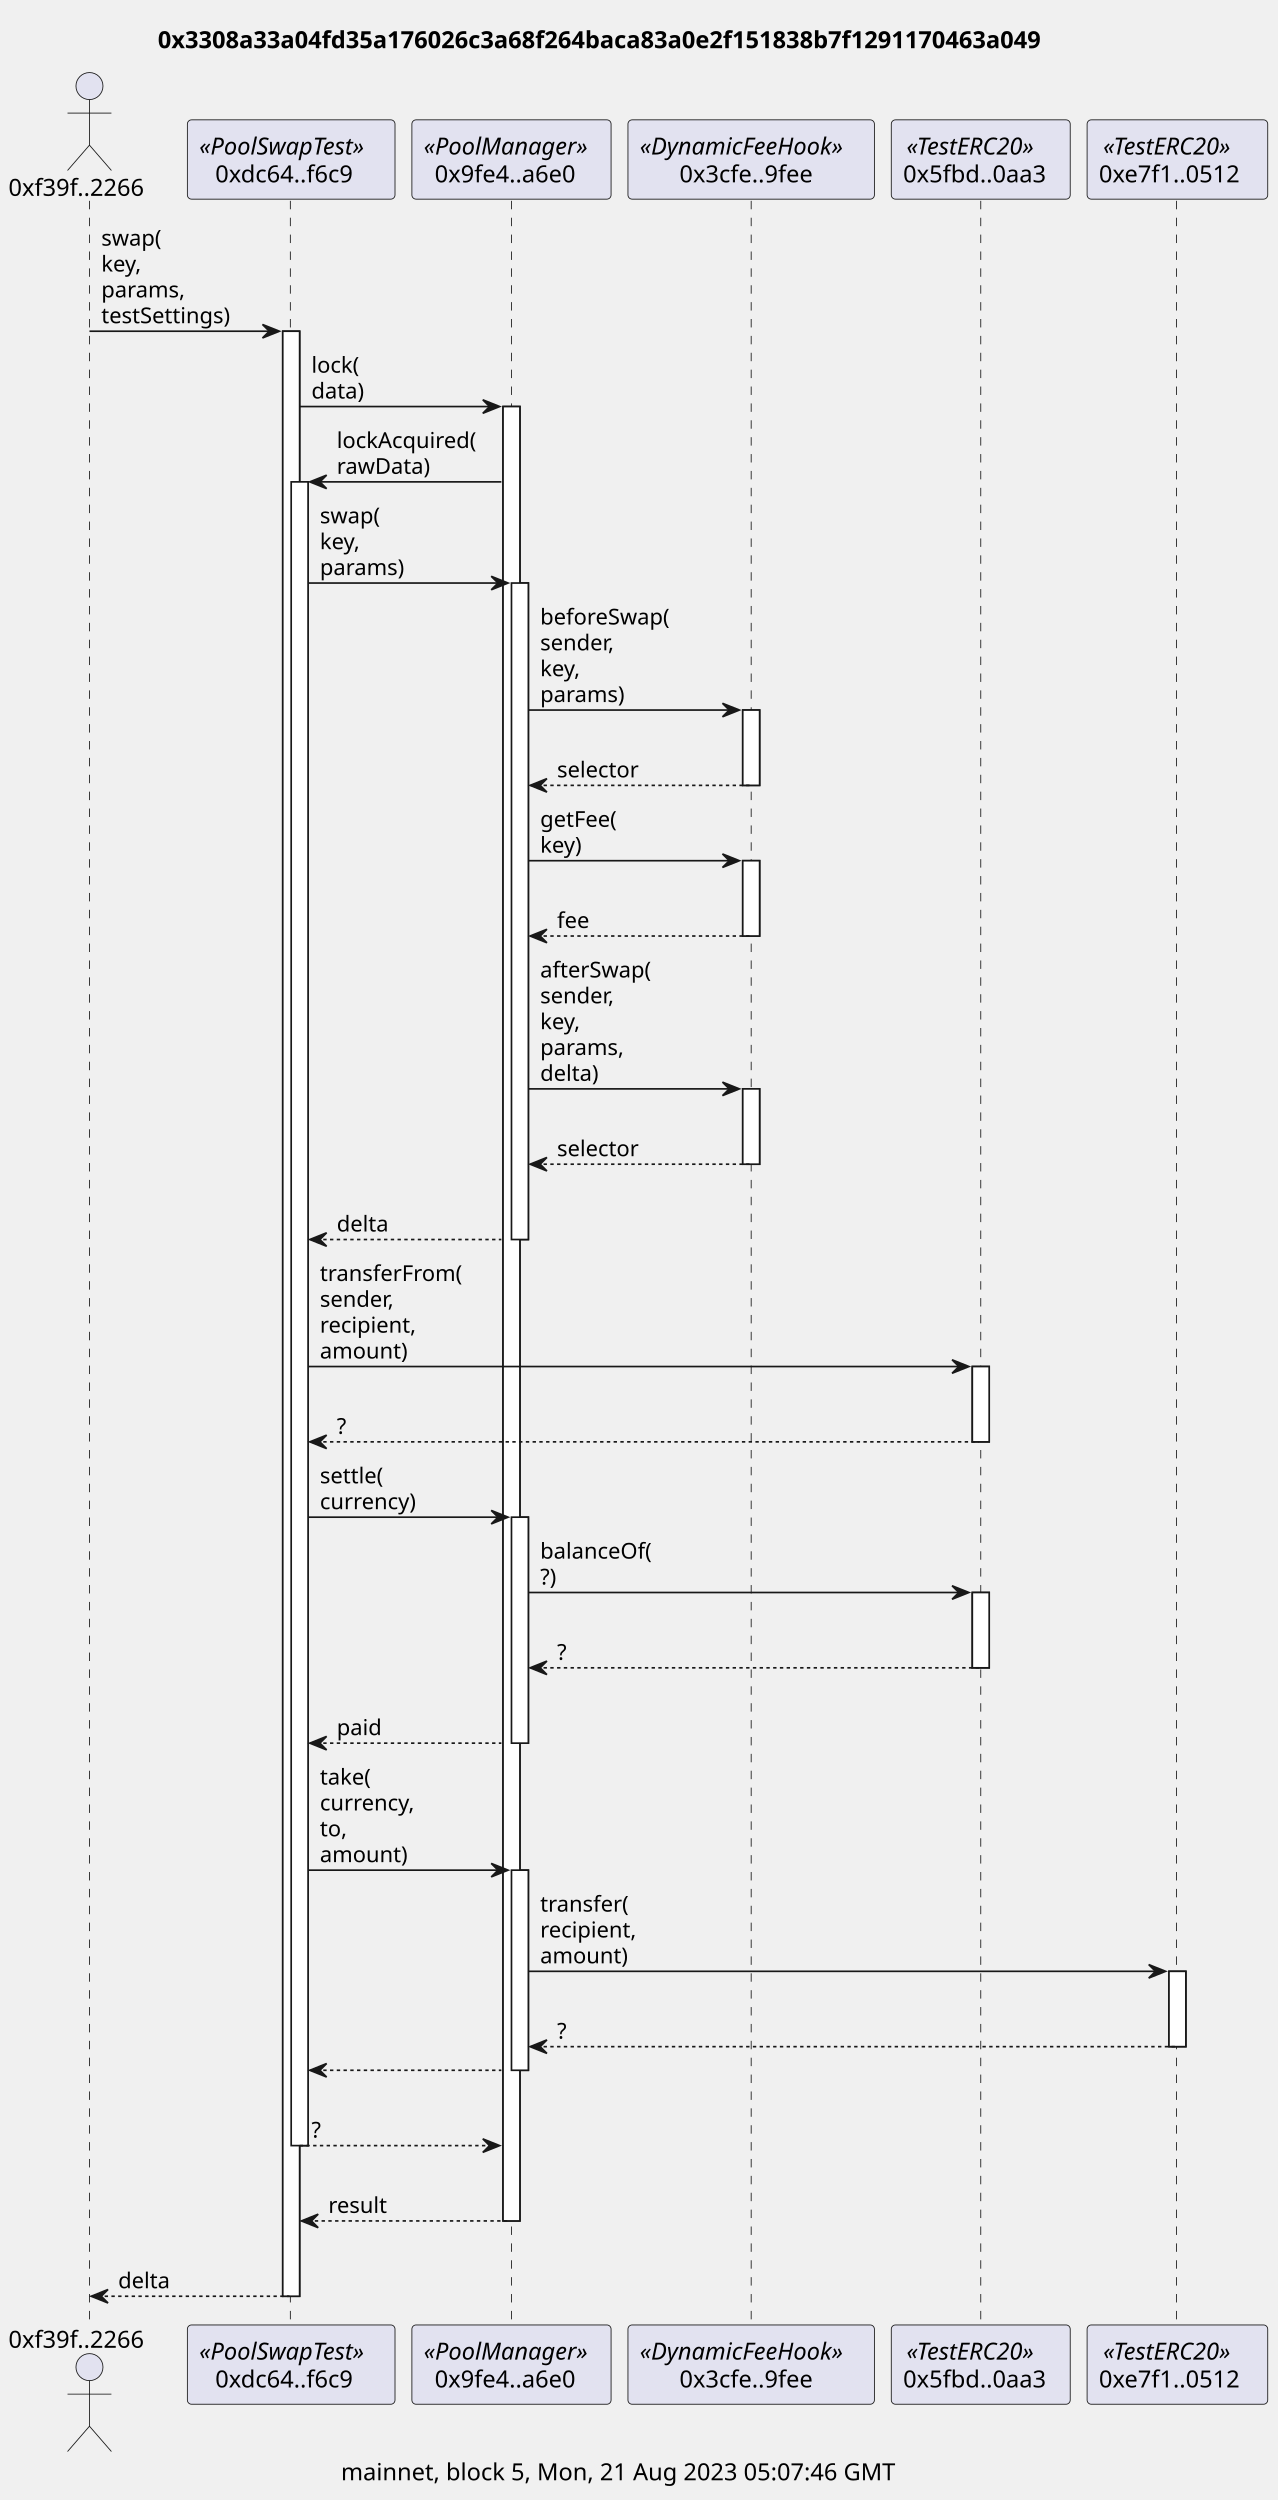
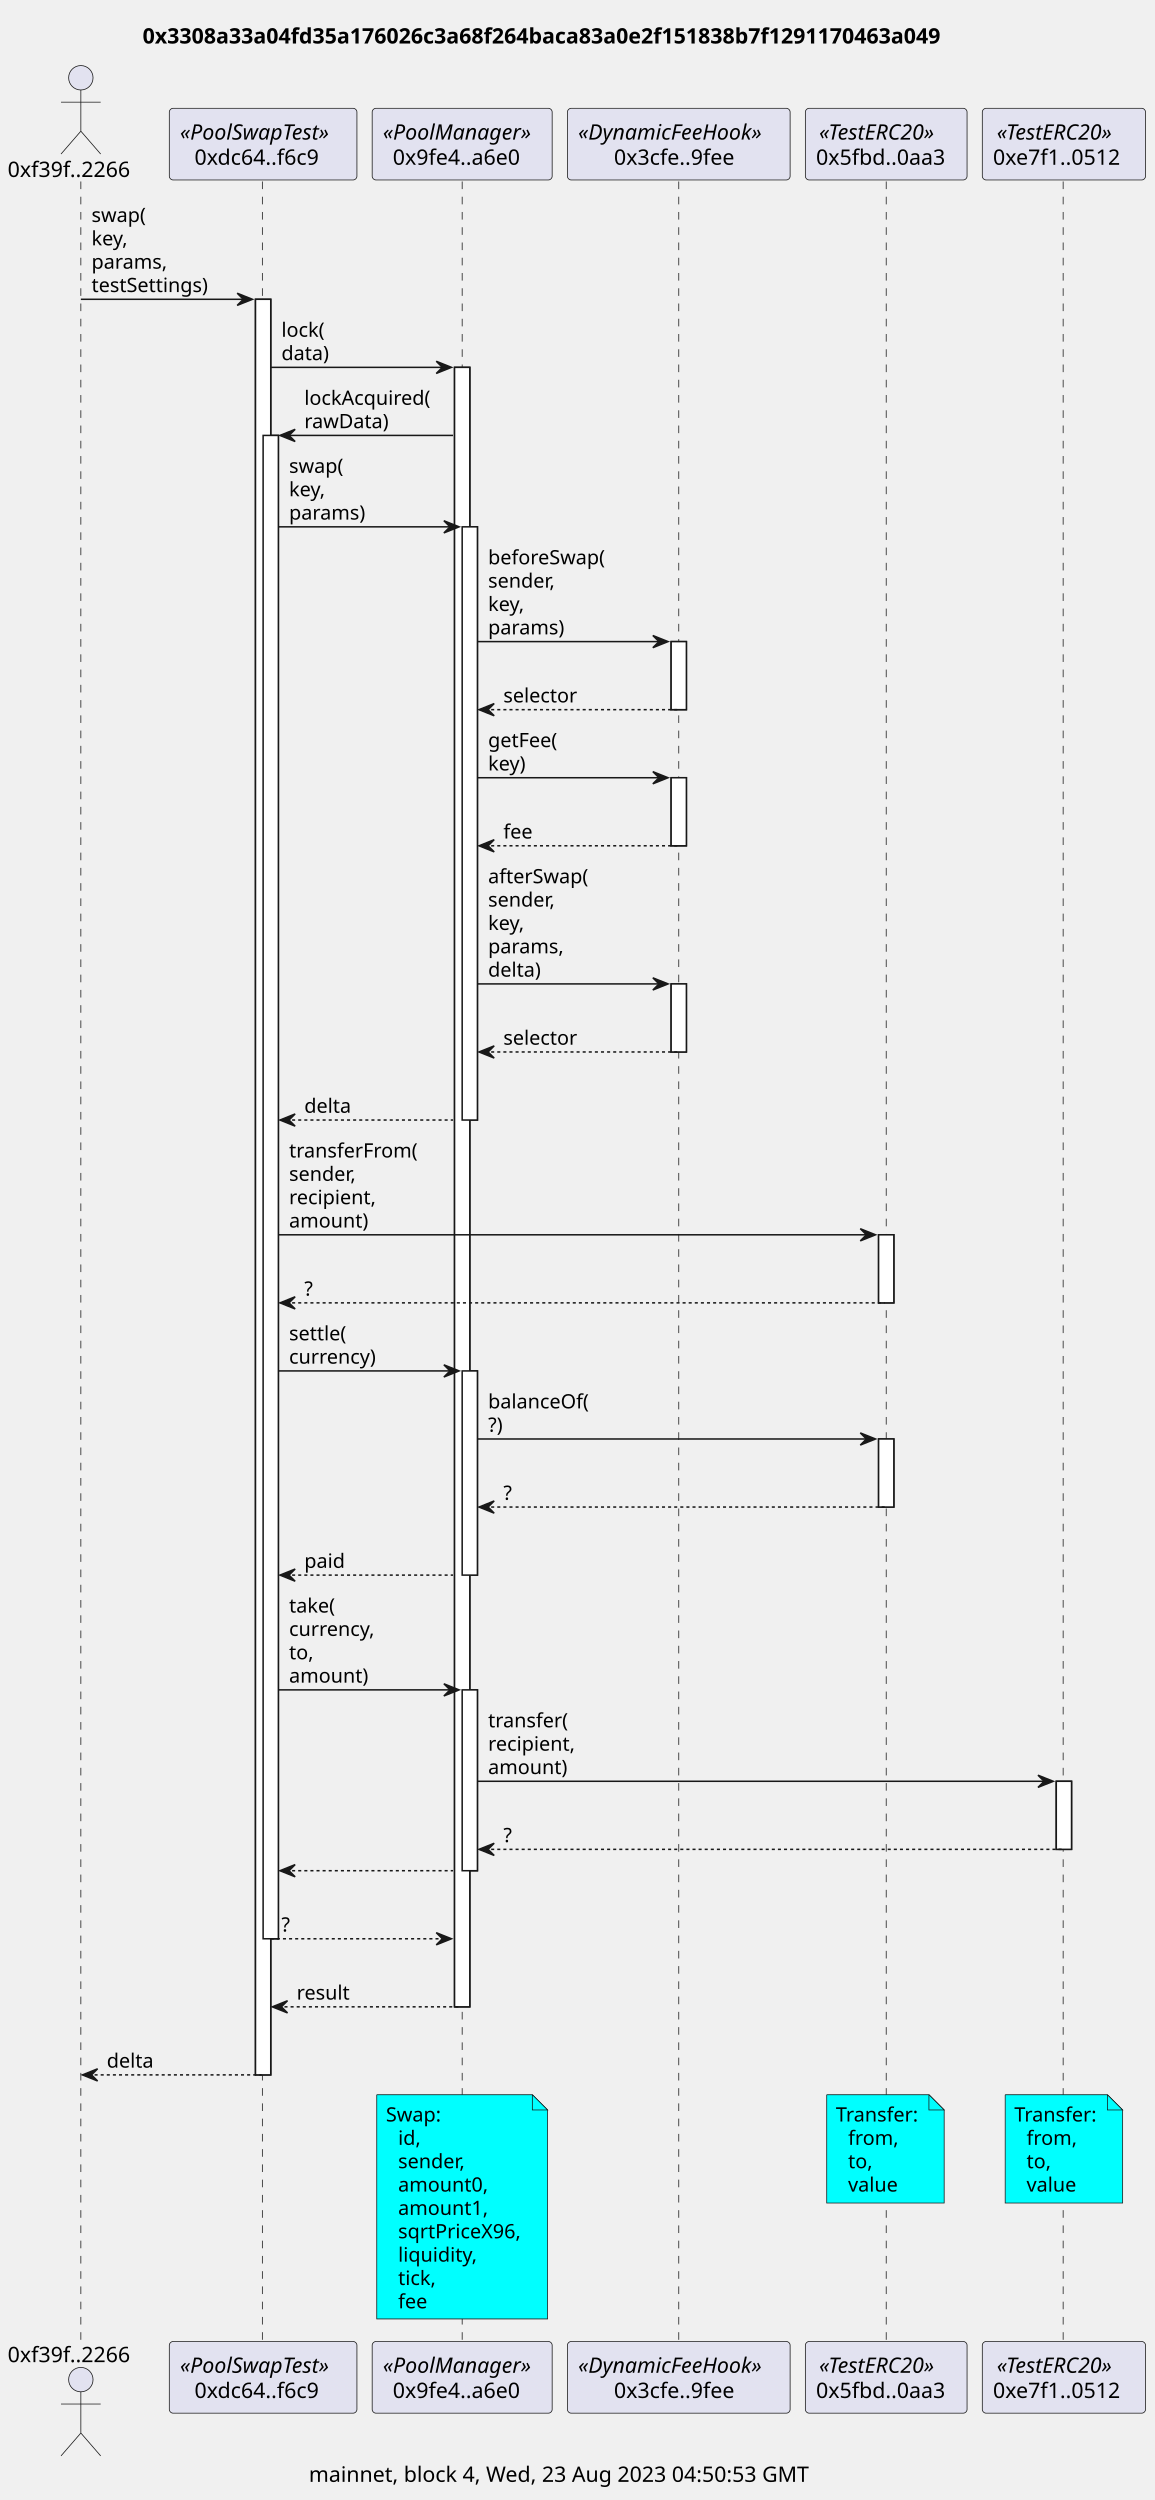
- <svg xmlns="http://www.w3.org/2000/svg" contentStyleType="text/css" height="1481px" preserveAspectRatio="none" style="width:757px;height:1481px;background:#FFFFFF;" version="1.1" viewBox="0 0 757 1481" width="757px" zoomAndPan="magnify">
+ <svg xmlns="http://www.w3.org/2000/svg" contentStyleType="text/css" height="1639px" preserveAspectRatio="none" style="width:757px;height:1639px;background:#FFFFFF;" version="1.1" viewBox="0 0 757 1639" width="757px" zoomAndPan="magnify">
  <defs />
  <g>
    <text fill="#000000" font-family="sans-serif" font-size="14" font-weight="bold" lengthAdjust="spacing" textLength="568" x="93.5" y="28.535">0x3308a33a04fd35a176026c3a68f264baca83a0e2f151838b7f1291170463a049</text>
-     <text fill="#000000" font-family="sans-serif" font-size="14" lengthAdjust="spacing" textLength="351" x="202" y="1469.322">mainnet, block 5, Mon, 21 Aug 2023 05:07:46 GMT</text>
+     <text fill="#000000" font-family="sans-serif" font-size="14" lengthAdjust="spacing" textLength="350" x="202.5" y="1627.117">mainnet, block 4, Wed, 23 Aug 2023 04:50:53 GMT</text>
    <rect fill="#FFFFFF" height="1164.08" style="stroke:#181818;stroke-width:1.0;" width="10" x="167.5" y="196.219" />
    <rect fill="#FFFFFF" height="985.596" style="stroke:#181818;stroke-width:1.0;" width="10" x="172.5" y="285.461" />
    <rect fill="#FFFFFF" height="1074.838" style="stroke:#181818;stroke-width:1.0;" width="10" x="298" y="240.84" />
    <rect fill="#FFFFFF" height="388.9" style="stroke:#181818;stroke-width:1.0;" width="10" x="303" y="345.393" />
    <rect fill="#FFFFFF" height="133.863" style="stroke:#181818;stroke-width:1.0;" width="10" x="303" y="898.777" />
    <rect fill="#FFFFFF" height="118.553" style="stroke:#181818;stroke-width:1.0;" width="10" x="303" y="1107.883" />
    <rect fill="#FFFFFF" height="44.621" style="stroke:#181818;stroke-width:1.0;" width="10" x="440" y="420.635" />
    <rect fill="#FFFFFF" height="44.621" style="stroke:#181818;stroke-width:1.0;" width="10" x="440" y="509.877" />
    <rect fill="#FFFFFF" height="44.621" style="stroke:#181818;stroke-width:1.0;" width="10" x="440" y="645.051" />
    <rect fill="#FFFFFF" height="44.621" style="stroke:#181818;stroke-width:1.0;" width="10" x="576" y="809.535" />
    <rect fill="#FFFFFF" height="44.621" style="stroke:#181818;stroke-width:1.0;" width="10" x="576" y="943.398" />
    <rect fill="#FFFFFF" height="44.621" style="stroke:#181818;stroke-width:1.0;" width="10" x="692.5" y="1167.814" />
-     <line style="stroke:#181818;stroke-width:0.5;stroke-dasharray:5.0,5.0;" x1="53" x2="53" y1="118.977" y2="1378.299" />
-     <line style="stroke:#181818;stroke-width:0.5;stroke-dasharray:5.0,5.0;" x1="172" x2="172" y1="118.977" y2="1378.299" />
-     <line style="stroke:#181818;stroke-width:0.5;stroke-dasharray:5.0,5.0;" x1="303" x2="303" y1="118.977" y2="1378.299" />
-     <line style="stroke:#181818;stroke-width:0.5;stroke-dasharray:5.0,5.0;" x1="445" x2="445" y1="118.977" y2="1378.299" />
-     <line style="stroke:#181818;stroke-width:0.5;stroke-dasharray:5.0,5.0;" x1="581" x2="581" y1="118.977" y2="1378.299" />
-     <line style="stroke:#181818;stroke-width:0.5;stroke-dasharray:5.0,5.0;" x1="697" x2="697" y1="118.977" y2="1378.299" />
+     <line style="stroke:#181818;stroke-width:0.5;stroke-dasharray:5.0,5.0;" x1="53" x2="53" y1="118.977" y2="1536.094" />
+     <line style="stroke:#181818;stroke-width:0.5;stroke-dasharray:5.0,5.0;" x1="172" x2="172" y1="118.977" y2="1536.094" />
+     <line style="stroke:#181818;stroke-width:0.5;stroke-dasharray:5.0,5.0;" x1="303" x2="303" y1="118.977" y2="1536.094" />
+     <line style="stroke:#181818;stroke-width:0.5;stroke-dasharray:5.0,5.0;" x1="445" x2="445" y1="118.977" y2="1536.094" />
+     <line style="stroke:#181818;stroke-width:0.5;stroke-dasharray:5.0,5.0;" x1="581" x2="581" y1="118.977" y2="1536.094" />
+     <line style="stroke:#181818;stroke-width:0.5;stroke-dasharray:5.0,5.0;" x1="697" x2="697" y1="118.977" y2="1536.094" />
    <text fill="#000000" font-family="sans-serif" font-size="14" lengthAdjust="spacing" textLength="90" x="5" y="116.023">0xf39f..2266</text>
    <ellipse cx="53" cy="50.988" fill="#E2E2F0" rx="8" ry="8" style="stroke:#181818;stroke-width:0.5;" />
    <path d="M53,58.988 L53,85.988 M40,66.988 L66,66.988 M53,85.988 L40,100.988 M53,85.988 L66,100.988 " fill="none" style="stroke:#181818;stroke-width:0.5;" />
-     <text fill="#000000" font-family="sans-serif" font-size="14" lengthAdjust="spacing" textLength="90" x="5" y="1390.834">0xf39f..2266</text>
-     <ellipse cx="53" cy="1402.287" fill="#E2E2F0" rx="8" ry="8" style="stroke:#181818;stroke-width:0.5;" />
-     <path d="M53,1410.287 L53,1437.287 M40,1418.287 L66,1418.287 M53,1437.287 L40,1452.287 M53,1437.287 L66,1452.287 " fill="none" style="stroke:#181818;stroke-width:0.5;" />
+     <text fill="#000000" font-family="sans-serif" font-size="14" lengthAdjust="spacing" textLength="90" x="5" y="1548.629">0xf39f..2266</text>
+     <ellipse cx="53" cy="1560.082" fill="#E2E2F0" rx="8" ry="8" style="stroke:#181818;stroke-width:0.5;" />
+     <path d="M53,1568.082 L53,1595.082 M40,1576.082 L66,1576.082 M53,1595.082 L40,1610.082 M53,1595.082 L66,1610.082 " fill="none" style="stroke:#181818;stroke-width:0.5;" />
    <rect fill="#E2E2F0" height="46.977" rx="2.5" ry="2.5" style="stroke:#181818;stroke-width:0.5;" width="123" x="111" y="71" />
    <text fill="#000000" font-family="sans-serif" font-size="14" font-style="italic" lengthAdjust="spacing" textLength="109" x="118" y="91.535">«PoolSwapTest»</text>
    <text fill="#000000" font-family="sans-serif" font-size="14" lengthAdjust="spacing" textLength="90" x="127.5" y="108.023">0xdc64..f6c9</text>
-     <rect fill="#E2E2F0" height="46.977" rx="2.5" ry="2.5" style="stroke:#181818;stroke-width:0.5;" width="123" x="111" y="1377.299" />
-     <text fill="#000000" font-family="sans-serif" font-size="14" font-style="italic" lengthAdjust="spacing" textLength="109" x="118" y="1397.834">«PoolSwapTest»</text>
-     <text fill="#000000" font-family="sans-serif" font-size="14" lengthAdjust="spacing" textLength="90" x="127.5" y="1414.322">0xdc64..f6c9</text>
+     <rect fill="#E2E2F0" height="46.977" rx="2.5" ry="2.5" style="stroke:#181818;stroke-width:0.5;" width="123" x="111" y="1535.094" />
+     <text fill="#000000" font-family="sans-serif" font-size="14" font-style="italic" lengthAdjust="spacing" textLength="109" x="118" y="1555.629">«PoolSwapTest»</text>
+     <text fill="#000000" font-family="sans-serif" font-size="14" lengthAdjust="spacing" textLength="90" x="127.5" y="1572.117">0xdc64..f6c9</text>
    <rect fill="#E2E2F0" height="46.977" rx="2.5" ry="2.5" style="stroke:#181818;stroke-width:0.5;" width="118" x="244" y="71" />
    <text fill="#000000" font-family="sans-serif" font-size="14" font-style="italic" lengthAdjust="spacing" textLength="104" x="251" y="91.535">«PoolManager»</text>
    <text fill="#000000" font-family="sans-serif" font-size="14" lengthAdjust="spacing" textLength="91" x="257.5" y="108.023">0x9fe4..a6e0</text>
-     <rect fill="#E2E2F0" height="46.977" rx="2.5" ry="2.5" style="stroke:#181818;stroke-width:0.5;" width="118" x="244" y="1377.299" />
-     <text fill="#000000" font-family="sans-serif" font-size="14" font-style="italic" lengthAdjust="spacing" textLength="104" x="251" y="1397.834">«PoolManager»</text>
-     <text fill="#000000" font-family="sans-serif" font-size="14" lengthAdjust="spacing" textLength="91" x="257.5" y="1414.322">0x9fe4..a6e0</text>
+     <rect fill="#E2E2F0" height="46.977" rx="2.5" ry="2.5" style="stroke:#181818;stroke-width:0.5;" width="118" x="244" y="1535.094" />
+     <text fill="#000000" font-family="sans-serif" font-size="14" font-style="italic" lengthAdjust="spacing" textLength="104" x="251" y="1555.629">«PoolManager»</text>
+     <text fill="#000000" font-family="sans-serif" font-size="14" lengthAdjust="spacing" textLength="91" x="257.5" y="1572.117">0x9fe4..a6e0</text>
    <rect fill="#E2E2F0" height="46.977" rx="2.5" ry="2.5" style="stroke:#181818;stroke-width:0.5;" width="146" x="372" y="71" />
    <text fill="#000000" font-family="sans-serif" font-size="14" font-style="italic" lengthAdjust="spacing" textLength="132" x="379" y="91.535">«DynamicFeeHook»</text>
    <text fill="#000000" font-family="sans-serif" font-size="14" lengthAdjust="spacing" textLength="85" x="402.5" y="108.023">0x3cfe..9fee</text>
-     <rect fill="#E2E2F0" height="46.977" rx="2.5" ry="2.5" style="stroke:#181818;stroke-width:0.5;" width="146" x="372" y="1377.299" />
-     <text fill="#000000" font-family="sans-serif" font-size="14" font-style="italic" lengthAdjust="spacing" textLength="132" x="379" y="1397.834">«DynamicFeeHook»</text>
-     <text fill="#000000" font-family="sans-serif" font-size="14" lengthAdjust="spacing" textLength="85" x="402.5" y="1414.322">0x3cfe..9fee</text>
+     <rect fill="#E2E2F0" height="46.977" rx="2.5" ry="2.5" style="stroke:#181818;stroke-width:0.5;" width="146" x="372" y="1535.094" />
+     <text fill="#000000" font-family="sans-serif" font-size="14" font-style="italic" lengthAdjust="spacing" textLength="132" x="379" y="1555.629">«DynamicFeeHook»</text>
+     <text fill="#000000" font-family="sans-serif" font-size="14" lengthAdjust="spacing" textLength="85" x="402.5" y="1572.117">0x3cfe..9fee</text>
    <rect fill="#E2E2F0" height="46.977" rx="2.5" ry="2.5" style="stroke:#181818;stroke-width:0.5;" width="106" x="528" y="71" />
    <text fill="#000000" font-family="sans-serif" font-size="14" font-style="italic" lengthAdjust="spacing" textLength="88" x="537" y="91.535">«TestERC20»</text>
    <text fill="#000000" font-family="sans-serif" font-size="14" lengthAdjust="spacing" textLength="92" x="535" y="108.023">0x5fbd..0aa3</text>
-     <rect fill="#E2E2F0" height="46.977" rx="2.5" ry="2.5" style="stroke:#181818;stroke-width:0.5;" width="106" x="528" y="1377.299" />
-     <text fill="#000000" font-family="sans-serif" font-size="14" font-style="italic" lengthAdjust="spacing" textLength="88" x="537" y="1397.834">«TestERC20»</text>
-     <text fill="#000000" font-family="sans-serif" font-size="14" lengthAdjust="spacing" textLength="92" x="535" y="1414.322">0x5fbd..0aa3</text>
+     <rect fill="#E2E2F0" height="46.977" rx="2.5" ry="2.5" style="stroke:#181818;stroke-width:0.5;" width="106" x="528" y="1535.094" />
+     <text fill="#000000" font-family="sans-serif" font-size="14" font-style="italic" lengthAdjust="spacing" textLength="88" x="537" y="1555.629">«TestERC20»</text>
+     <text fill="#000000" font-family="sans-serif" font-size="14" lengthAdjust="spacing" textLength="92" x="535" y="1572.117">0x5fbd..0aa3</text>
    <rect fill="#E2E2F0" height="46.977" rx="2.5" ry="2.5" style="stroke:#181818;stroke-width:0.5;" width="107" x="644" y="71" />
    <text fill="#000000" font-family="sans-serif" font-size="14" font-style="italic" lengthAdjust="spacing" textLength="88" x="653.5" y="91.535">«TestERC20»</text>
    <text fill="#000000" font-family="sans-serif" font-size="14" lengthAdjust="spacing" textLength="93" x="651" y="108.023">0xe7f1..0512</text>
-     <rect fill="#E2E2F0" height="46.977" rx="2.5" ry="2.5" style="stroke:#181818;stroke-width:0.5;" width="107" x="644" y="1377.299" />
-     <text fill="#000000" font-family="sans-serif" font-size="14" font-style="italic" lengthAdjust="spacing" textLength="88" x="653.5" y="1397.834">«TestERC20»</text>
-     <text fill="#000000" font-family="sans-serif" font-size="14" lengthAdjust="spacing" textLength="93" x="651" y="1414.322">0xe7f1..0512</text>
+     <rect fill="#E2E2F0" height="46.977" rx="2.5" ry="2.5" style="stroke:#181818;stroke-width:0.5;" width="107" x="644" y="1535.094" />
+     <text fill="#000000" font-family="sans-serif" font-size="14" font-style="italic" lengthAdjust="spacing" textLength="88" x="653.5" y="1555.629">«TestERC20»</text>
+     <text fill="#000000" font-family="sans-serif" font-size="14" lengthAdjust="spacing" textLength="93" x="651" y="1572.117">0xe7f1..0512</text>
    <rect fill="#FFFFFF" height="1164.08" style="stroke:#181818;stroke-width:1.0;" width="10" x="167.5" y="196.219" />
    <rect fill="#FFFFFF" height="985.596" style="stroke:#181818;stroke-width:1.0;" width="10" x="172.5" y="285.461" />
    <rect fill="#FFFFFF" height="1074.838" style="stroke:#181818;stroke-width:1.0;" width="10" x="298" y="240.84" />
    <rect fill="#FFFFFF" height="388.9" style="stroke:#181818;stroke-width:1.0;" width="10" x="303" y="345.393" />
    <rect fill="#FFFFFF" height="133.863" style="stroke:#181818;stroke-width:1.0;" width="10" x="303" y="898.777" />
    <rect fill="#FFFFFF" height="118.553" style="stroke:#181818;stroke-width:1.0;" width="10" x="303" y="1107.883" />
    <rect fill="#FFFFFF" height="44.621" style="stroke:#181818;stroke-width:1.0;" width="10" x="440" y="420.635" />
    <rect fill="#FFFFFF" height="44.621" style="stroke:#181818;stroke-width:1.0;" width="10" x="440" y="509.877" />
    <rect fill="#FFFFFF" height="44.621" style="stroke:#181818;stroke-width:1.0;" width="10" x="440" y="645.051" />
    <rect fill="#FFFFFF" height="44.621" style="stroke:#181818;stroke-width:1.0;" width="10" x="576" y="809.535" />
    <rect fill="#FFFFFF" height="44.621" style="stroke:#181818;stroke-width:1.0;" width="10" x="576" y="943.398" />
    <rect fill="#FFFFFF" height="44.621" style="stroke:#181818;stroke-width:1.0;" width="10" x="692.5" y="1167.814" />
    <polygon fill="#181818" points="155.5,192.219,165.5,196.219,155.5,200.219,159.5,196.219" style="stroke:#181818;stroke-width:1.0;" />
    <line style="stroke:#181818;stroke-width:1.0;" x1="53" x2="161.5" y1="196.219" y2="196.219" />
    <text fill="#000000" font-family="sans-serif" font-size="13" lengthAdjust="spacing" textLength="36" x="60" y="145.545">swap(</text>
    <text fill="#000000" font-family="sans-serif" font-size="13" lengthAdjust="spacing" textLength="26" x="60" y="160.856">key,</text>
    <text fill="#000000" font-family="sans-serif" font-size="13" lengthAdjust="spacing" textLength="50" x="60" y="176.166">params,</text>
    <text fill="#000000" font-family="sans-serif" font-size="13" lengthAdjust="spacing" textLength="79" x="60" y="191.477">testSettings)</text>
    <polygon fill="#181818" points="286,236.84,296,240.84,286,244.84,290,240.84" style="stroke:#181818;stroke-width:1.0;" />
    <line style="stroke:#181818;stroke-width:1.0;" x1="177.5" x2="292" y1="240.84" y2="240.84" />
    <text fill="#000000" font-family="sans-serif" font-size="13" lengthAdjust="spacing" textLength="31" x="184.5" y="220.787">lock(</text>
    <text fill="#000000" font-family="sans-serif" font-size="13" lengthAdjust="spacing" textLength="31" x="184.5" y="236.098">data)</text>
    <polygon fill="#181818" points="193.5,281.461,183.5,285.461,193.5,289.461,189.5,285.461" style="stroke:#181818;stroke-width:1.0;" />
    <line style="stroke:#181818;stroke-width:1.0;" x1="187.5" x2="297" y1="285.461" y2="285.461" />
    <text fill="#000000" font-family="sans-serif" font-size="13" lengthAdjust="spacing" textLength="87" x="199.5" y="265.408">lockAcquired(</text>
    <text fill="#000000" font-family="sans-serif" font-size="13" lengthAdjust="spacing" textLength="55" x="199.5" y="280.719">rawData)</text>
    <polygon fill="#181818" points="291,341.393,301,345.393,291,349.393,295,345.393" style="stroke:#181818;stroke-width:1.0;" />
    <line style="stroke:#181818;stroke-width:1.0;" x1="182.5" x2="297" y1="345.393" y2="345.393" />
    <text fill="#000000" font-family="sans-serif" font-size="13" lengthAdjust="spacing" textLength="36" x="189.5" y="310.029">swap(</text>
    <text fill="#000000" font-family="sans-serif" font-size="13" lengthAdjust="spacing" textLength="26" x="189.5" y="325.34">key,</text>
    <text fill="#000000" font-family="sans-serif" font-size="13" lengthAdjust="spacing" textLength="50" x="189.5" y="340.65">params)</text>
    <polygon fill="#181818" points="428,416.635,438,420.635,428,424.635,432,420.635" style="stroke:#181818;stroke-width:1.0;" />
    <line style="stroke:#181818;stroke-width:1.0;" x1="313" x2="434" y1="420.635" y2="420.635" />
    <text fill="#000000" font-family="sans-serif" font-size="13" lengthAdjust="spacing" textLength="76" x="320" y="369.961">beforeSwap(</text>
    <text fill="#000000" font-family="sans-serif" font-size="13" lengthAdjust="spacing" textLength="46" x="320" y="385.272">sender,</text>
    <text fill="#000000" font-family="sans-serif" font-size="13" lengthAdjust="spacing" textLength="26" x="320" y="400.582">key,</text>
    <text fill="#000000" font-family="sans-serif" font-size="13" lengthAdjust="spacing" textLength="50" x="320" y="415.893">params)</text>
    <polygon fill="#181818" points="324,461.256,314,465.256,324,469.256,320,465.256" style="stroke:#181818;stroke-width:1.0;" />
    <line style="stroke:#181818;stroke-width:1.0;stroke-dasharray:2.0,2.0;" x1="318" x2="444" y1="465.256" y2="465.256" />
    <text fill="#000000" font-family="sans-serif" font-size="13" lengthAdjust="spacing" textLength="4" x="330" y="445.203"> </text>
    <text fill="#000000" font-family="sans-serif" font-size="13" lengthAdjust="spacing" textLength="50" x="330" y="460.514">selector</text>
    <polygon fill="#181818" points="428,505.877,438,509.877,428,513.877,432,509.877" style="stroke:#181818;stroke-width:1.0;" />
    <line style="stroke:#181818;stroke-width:1.0;" x1="313" x2="434" y1="509.877" y2="509.877" />
    <text fill="#000000" font-family="sans-serif" font-size="13" lengthAdjust="spacing" textLength="45" x="320" y="489.824">getFee(</text>
    <text fill="#000000" font-family="sans-serif" font-size="13" lengthAdjust="spacing" textLength="26" x="320" y="505.135">key)</text>
    <polygon fill="#181818" points="324,550.498,314,554.498,324,558.498,320,554.498" style="stroke:#181818;stroke-width:1.0;" />
    <line style="stroke:#181818;stroke-width:1.0;stroke-dasharray:2.0,2.0;" x1="318" x2="444" y1="554.498" y2="554.498" />
    <text fill="#000000" font-family="sans-serif" font-size="13" lengthAdjust="spacing" textLength="4" x="330" y="534.445"> </text>
    <text fill="#000000" font-family="sans-serif" font-size="13" lengthAdjust="spacing" textLength="19" x="330" y="549.756">fee</text>
    <polygon fill="#181818" points="428,641.051,438,645.051,428,649.051,432,645.051" style="stroke:#181818;stroke-width:1.0;" />
    <line style="stroke:#181818;stroke-width:1.0;" x1="313" x2="434" y1="645.051" y2="645.051" />
    <text fill="#000000" font-family="sans-serif" font-size="13" lengthAdjust="spacing" textLength="65" x="320" y="579.066">afterSwap(</text>
    <text fill="#000000" font-family="sans-serif" font-size="13" lengthAdjust="spacing" textLength="46" x="320" y="594.377">sender,</text>
    <text fill="#000000" font-family="sans-serif" font-size="13" lengthAdjust="spacing" textLength="26" x="320" y="609.688">key,</text>
    <text fill="#000000" font-family="sans-serif" font-size="13" lengthAdjust="spacing" textLength="50" x="320" y="624.998">params,</text>
    <text fill="#000000" font-family="sans-serif" font-size="13" lengthAdjust="spacing" textLength="35" x="320" y="640.309">delta)</text>
    <polygon fill="#181818" points="324,685.672,314,689.672,324,693.672,320,689.672" style="stroke:#181818;stroke-width:1.0;" />
    <line style="stroke:#181818;stroke-width:1.0;stroke-dasharray:2.0,2.0;" x1="318" x2="444" y1="689.672" y2="689.672" />
    <text fill="#000000" font-family="sans-serif" font-size="13" lengthAdjust="spacing" textLength="4" x="330" y="669.619"> </text>
    <text fill="#000000" font-family="sans-serif" font-size="13" lengthAdjust="spacing" textLength="50" x="330" y="684.93">selector</text>
    <polygon fill="#181818" points="193.5,730.293,183.5,734.293,193.5,738.293,189.5,734.293" style="stroke:#181818;stroke-width:1.0;" />
    <line style="stroke:#181818;stroke-width:1.0;stroke-dasharray:2.0,2.0;" x1="187.5" x2="297" y1="734.293" y2="734.293" />
    <text fill="#000000" font-family="sans-serif" font-size="13" lengthAdjust="spacing" textLength="4" x="199.5" y="714.24"> </text>
    <text fill="#000000" font-family="sans-serif" font-size="13" lengthAdjust="spacing" textLength="31" x="199.5" y="729.551">delta</text>
    <polygon fill="#181818" points="564,805.535,574,809.535,564,813.535,568,809.535" style="stroke:#181818;stroke-width:1.0;" />
    <line style="stroke:#181818;stroke-width:1.0;" x1="182.5" x2="570" y1="809.535" y2="809.535" />
    <text fill="#000000" font-family="sans-serif" font-size="13" lengthAdjust="spacing" textLength="85" x="189.5" y="758.861">transferFrom(</text>
    <text fill="#000000" font-family="sans-serif" font-size="13" lengthAdjust="spacing" textLength="46" x="189.5" y="774.172">sender,</text>
    <text fill="#000000" font-family="sans-serif" font-size="13" lengthAdjust="spacing" textLength="59" x="189.5" y="789.482">recipient,</text>
    <text fill="#000000" font-family="sans-serif" font-size="13" lengthAdjust="spacing" textLength="52" x="189.5" y="804.793">amount)</text>
    <polygon fill="#181818" points="193.5,850.156,183.5,854.156,193.5,858.156,189.5,854.156" style="stroke:#181818;stroke-width:1.0;" />
    <line style="stroke:#181818;stroke-width:1.0;stroke-dasharray:2.0,2.0;" x1="187.5" x2="580" y1="854.156" y2="854.156" />
    <text fill="#000000" font-family="sans-serif" font-size="13" lengthAdjust="spacing" textLength="4" x="199.5" y="834.104"> </text>
    <text fill="#000000" font-family="sans-serif" font-size="13" lengthAdjust="spacing" textLength="5" x="199.5" y="849.414">?</text>
    <polygon fill="#181818" points="291,894.777,301,898.777,291,902.777,295,898.777" style="stroke:#181818;stroke-width:1.0;" />
    <line style="stroke:#181818;stroke-width:1.0;" x1="182.5" x2="297" y1="898.777" y2="898.777" />
    <text fill="#000000" font-family="sans-serif" font-size="13" lengthAdjust="spacing" textLength="39" x="189.5" y="878.725">settle(</text>
    <text fill="#000000" font-family="sans-serif" font-size="13" lengthAdjust="spacing" textLength="58" x="189.5" y="894.035">currency)</text>
    <polygon fill="#181818" points="564,939.398,574,943.398,564,947.398,568,943.398" style="stroke:#181818;stroke-width:1.0;" />
    <line style="stroke:#181818;stroke-width:1.0;" x1="313" x2="570" y1="943.398" y2="943.398" />
    <text fill="#000000" font-family="sans-serif" font-size="13" lengthAdjust="spacing" textLength="67" x="320" y="923.346">balanceOf(</text>
    <text fill="#000000" font-family="sans-serif" font-size="13" lengthAdjust="spacing" textLength="9" x="320" y="938.656">?)</text>
    <polygon fill="#181818" points="324,984.019,314,988.019,324,992.019,320,988.019" style="stroke:#181818;stroke-width:1.0;" />
    <line style="stroke:#181818;stroke-width:1.0;stroke-dasharray:2.0,2.0;" x1="318" x2="580" y1="988.019" y2="988.019" />
    <text fill="#000000" font-family="sans-serif" font-size="13" lengthAdjust="spacing" textLength="4" x="330" y="967.967"> </text>
    <text fill="#000000" font-family="sans-serif" font-size="13" lengthAdjust="spacing" textLength="5" x="330" y="983.277">?</text>
    <polygon fill="#181818" points="193.5,1028.641,183.5,1032.641,193.5,1036.641,189.5,1032.641" style="stroke:#181818;stroke-width:1.0;" />
    <line style="stroke:#181818;stroke-width:1.0;stroke-dasharray:2.0,2.0;" x1="187.5" x2="297" y1="1032.641" y2="1032.641" />
    <text fill="#000000" font-family="sans-serif" font-size="13" lengthAdjust="spacing" textLength="4" x="199.5" y="1012.588"> </text>
    <text fill="#000000" font-family="sans-serif" font-size="13" lengthAdjust="spacing" textLength="27" x="199.5" y="1027.898">paid</text>
    <polygon fill="#181818" points="291,1103.883,301,1107.883,291,1111.883,295,1107.883" style="stroke:#181818;stroke-width:1.0;" />
    <line style="stroke:#181818;stroke-width:1.0;" x1="182.5" x2="297" y1="1107.883" y2="1107.883" />
    <text fill="#000000" font-family="sans-serif" font-size="13" lengthAdjust="spacing" textLength="31" x="189.5" y="1057.209">take(</text>
    <text fill="#000000" font-family="sans-serif" font-size="13" lengthAdjust="spacing" textLength="58" x="189.5" y="1072.52">currency,</text>
    <text fill="#000000" font-family="sans-serif" font-size="13" lengthAdjust="spacing" textLength="17" x="189.5" y="1087.83">to,</text>
    <text fill="#000000" font-family="sans-serif" font-size="13" lengthAdjust="spacing" textLength="52" x="189.5" y="1103.141">amount)</text>
    <polygon fill="#181818" points="680.5,1163.814,690.5,1167.814,680.5,1171.814,684.5,1167.814" style="stroke:#181818;stroke-width:1.0;" />
    <line style="stroke:#181818;stroke-width:1.0;" x1="313" x2="686.5" y1="1167.814" y2="1167.814" />
    <text fill="#000000" font-family="sans-serif" font-size="13" lengthAdjust="spacing" textLength="53" x="320" y="1132.451">transfer(</text>
    <text fill="#000000" font-family="sans-serif" font-size="13" lengthAdjust="spacing" textLength="59" x="320" y="1147.762">recipient,</text>
    <text fill="#000000" font-family="sans-serif" font-size="13" lengthAdjust="spacing" textLength="52" x="320" y="1163.072">amount)</text>
    <polygon fill="#181818" points="324,1208.436,314,1212.436,324,1216.436,320,1212.436" style="stroke:#181818;stroke-width:1.0;" />
    <line style="stroke:#181818;stroke-width:1.0;stroke-dasharray:2.0,2.0;" x1="318" x2="696.5" y1="1212.436" y2="1212.436" />
    <text fill="#000000" font-family="sans-serif" font-size="13" lengthAdjust="spacing" textLength="4" x="330" y="1192.383"> </text>
    <text fill="#000000" font-family="sans-serif" font-size="13" lengthAdjust="spacing" textLength="5" x="330" y="1207.693">?</text>
    <polygon fill="#181818" points="193.5,1222.436,183.5,1226.436,193.5,1230.436,189.5,1226.436" style="stroke:#181818;stroke-width:1.0;" />
    <line style="stroke:#181818;stroke-width:1.0;stroke-dasharray:2.0,2.0;" x1="187.5" x2="297" y1="1226.436" y2="1226.436" />
    <polygon fill="#181818" points="286,1267.057,296,1271.057,286,1275.057,290,1271.057" style="stroke:#181818;stroke-width:1.0;" />
    <line style="stroke:#181818;stroke-width:1.0;stroke-dasharray:2.0,2.0;" x1="177.5" x2="292" y1="1271.057" y2="1271.057" />
    <text fill="#000000" font-family="sans-serif" font-size="13" lengthAdjust="spacing" textLength="4" x="184.5" y="1251.004"> </text>
    <text fill="#000000" font-family="sans-serif" font-size="13" lengthAdjust="spacing" textLength="5" x="184.5" y="1266.314">?</text>
    <polygon fill="#181818" points="188.5,1311.678,178.5,1315.678,188.5,1319.678,184.5,1315.678" style="stroke:#181818;stroke-width:1.0;" />
    <line style="stroke:#181818;stroke-width:1.0;stroke-dasharray:2.0,2.0;" x1="182.5" x2="302" y1="1315.678" y2="1315.678" />
    <text fill="#000000" font-family="sans-serif" font-size="13" lengthAdjust="spacing" textLength="4" x="194.5" y="1295.625"> </text>
    <text fill="#000000" font-family="sans-serif" font-size="13" lengthAdjust="spacing" textLength="36" x="194.5" y="1310.936">result</text>
    <polygon fill="#181818" points="64,1356.299,54,1360.299,64,1364.299,60,1360.299" style="stroke:#181818;stroke-width:1.0;" />
    <line style="stroke:#181818;stroke-width:1.0;stroke-dasharray:2.0,2.0;" x1="58" x2="171.5" y1="1360.299" y2="1360.299" />
    <text fill="#000000" font-family="sans-serif" font-size="13" lengthAdjust="spacing" textLength="4" x="70" y="1340.246"> </text>
    <text fill="#000000" font-family="sans-serif" font-size="13" lengthAdjust="spacing" textLength="31" x="70" y="1355.557">delta</text>
+     <path d="M247,1373.299 L247,1520.299 L359,1520.299 L359,1383.299 L349,1373.299 L247,1373.299 " fill="#00FFFF" style="stroke:#181818;stroke-width:0.5;" />
+     <path d="M349,1373.299 L349,1383.299 L359,1383.299 L349,1373.299 " fill="#00FFFF" style="stroke:#181818;stroke-width:0.5;" />
+     <text fill="#000000" font-family="sans-serif" font-size="13" lengthAdjust="spacing" textLength="36" x="253" y="1390.867">Swap:</text>
+     <text fill="#000000" font-family="sans-serif" font-size="13" lengthAdjust="spacing" textLength="16" x="261" y="1406.178">id,</text>
+     <text fill="#000000" font-family="sans-serif" font-size="13" lengthAdjust="spacing" textLength="46" x="261" y="1421.488">sender,</text>
+     <text fill="#000000" font-family="sans-serif" font-size="13" lengthAdjust="spacing" textLength="60" x="261" y="1436.799">amount0,</text>
+     <text fill="#000000" font-family="sans-serif" font-size="13" lengthAdjust="spacing" textLength="60" x="261" y="1452.109">amount1,</text>
+     <text fill="#000000" font-family="sans-serif" font-size="13" lengthAdjust="spacing" textLength="83" x="261" y="1467.42">sqrtPriceX96,</text>
+     <text fill="#000000" font-family="sans-serif" font-size="13" lengthAdjust="spacing" textLength="56" x="261" y="1482.73">liquidity,</text>
+     <text fill="#000000" font-family="sans-serif" font-size="13" lengthAdjust="spacing" textLength="28" x="261" y="1498.041">tick,</text>
+     <text fill="#000000" font-family="sans-serif" font-size="13" lengthAdjust="spacing" textLength="19" x="261" y="1513.352">fee</text>
+     <path d="M542,1373.299 L542,1444.299 L619,1444.299 L619,1383.299 L609,1373.299 L542,1373.299 " fill="#00FFFF" style="stroke:#181818;stroke-width:0.5;" />
+     <path d="M609,1373.299 L609,1383.299 L619,1383.299 L609,1373.299 " fill="#00FFFF" style="stroke:#181818;stroke-width:0.5;" />
+     <text fill="#000000" font-family="sans-serif" font-size="13" lengthAdjust="spacing" textLength="56" x="548" y="1390.867">Transfer:</text>
+     <text fill="#000000" font-family="sans-serif" font-size="13" lengthAdjust="spacing" textLength="34" x="556" y="1406.178">from,</text>
+     <text fill="#000000" font-family="sans-serif" font-size="13" lengthAdjust="spacing" textLength="17" x="556" y="1421.488">to,</text>
+     <text fill="#000000" font-family="sans-serif" font-size="13" lengthAdjust="spacing" textLength="33" x="556" y="1436.799">value</text>
+     <path d="M659,1373.299 L659,1444.299 L736,1444.299 L736,1383.299 L726,1373.299 L659,1373.299 " fill="#00FFFF" style="stroke:#181818;stroke-width:0.5;" />
+     <path d="M726,1373.299 L726,1383.299 L736,1383.299 L726,1373.299 " fill="#00FFFF" style="stroke:#181818;stroke-width:0.5;" />
+     <text fill="#000000" font-family="sans-serif" font-size="13" lengthAdjust="spacing" textLength="56" x="665" y="1390.867">Transfer:</text>
+     <text fill="#000000" font-family="sans-serif" font-size="13" lengthAdjust="spacing" textLength="34" x="673" y="1406.178">from,</text>
+     <text fill="#000000" font-family="sans-serif" font-size="13" lengthAdjust="spacing" textLength="17" x="673" y="1421.488">to,</text>
+     <text fill="#000000" font-family="sans-serif" font-size="13" lengthAdjust="spacing" textLength="33" x="673" y="1436.799">value</text>
  </g>
</svg>
